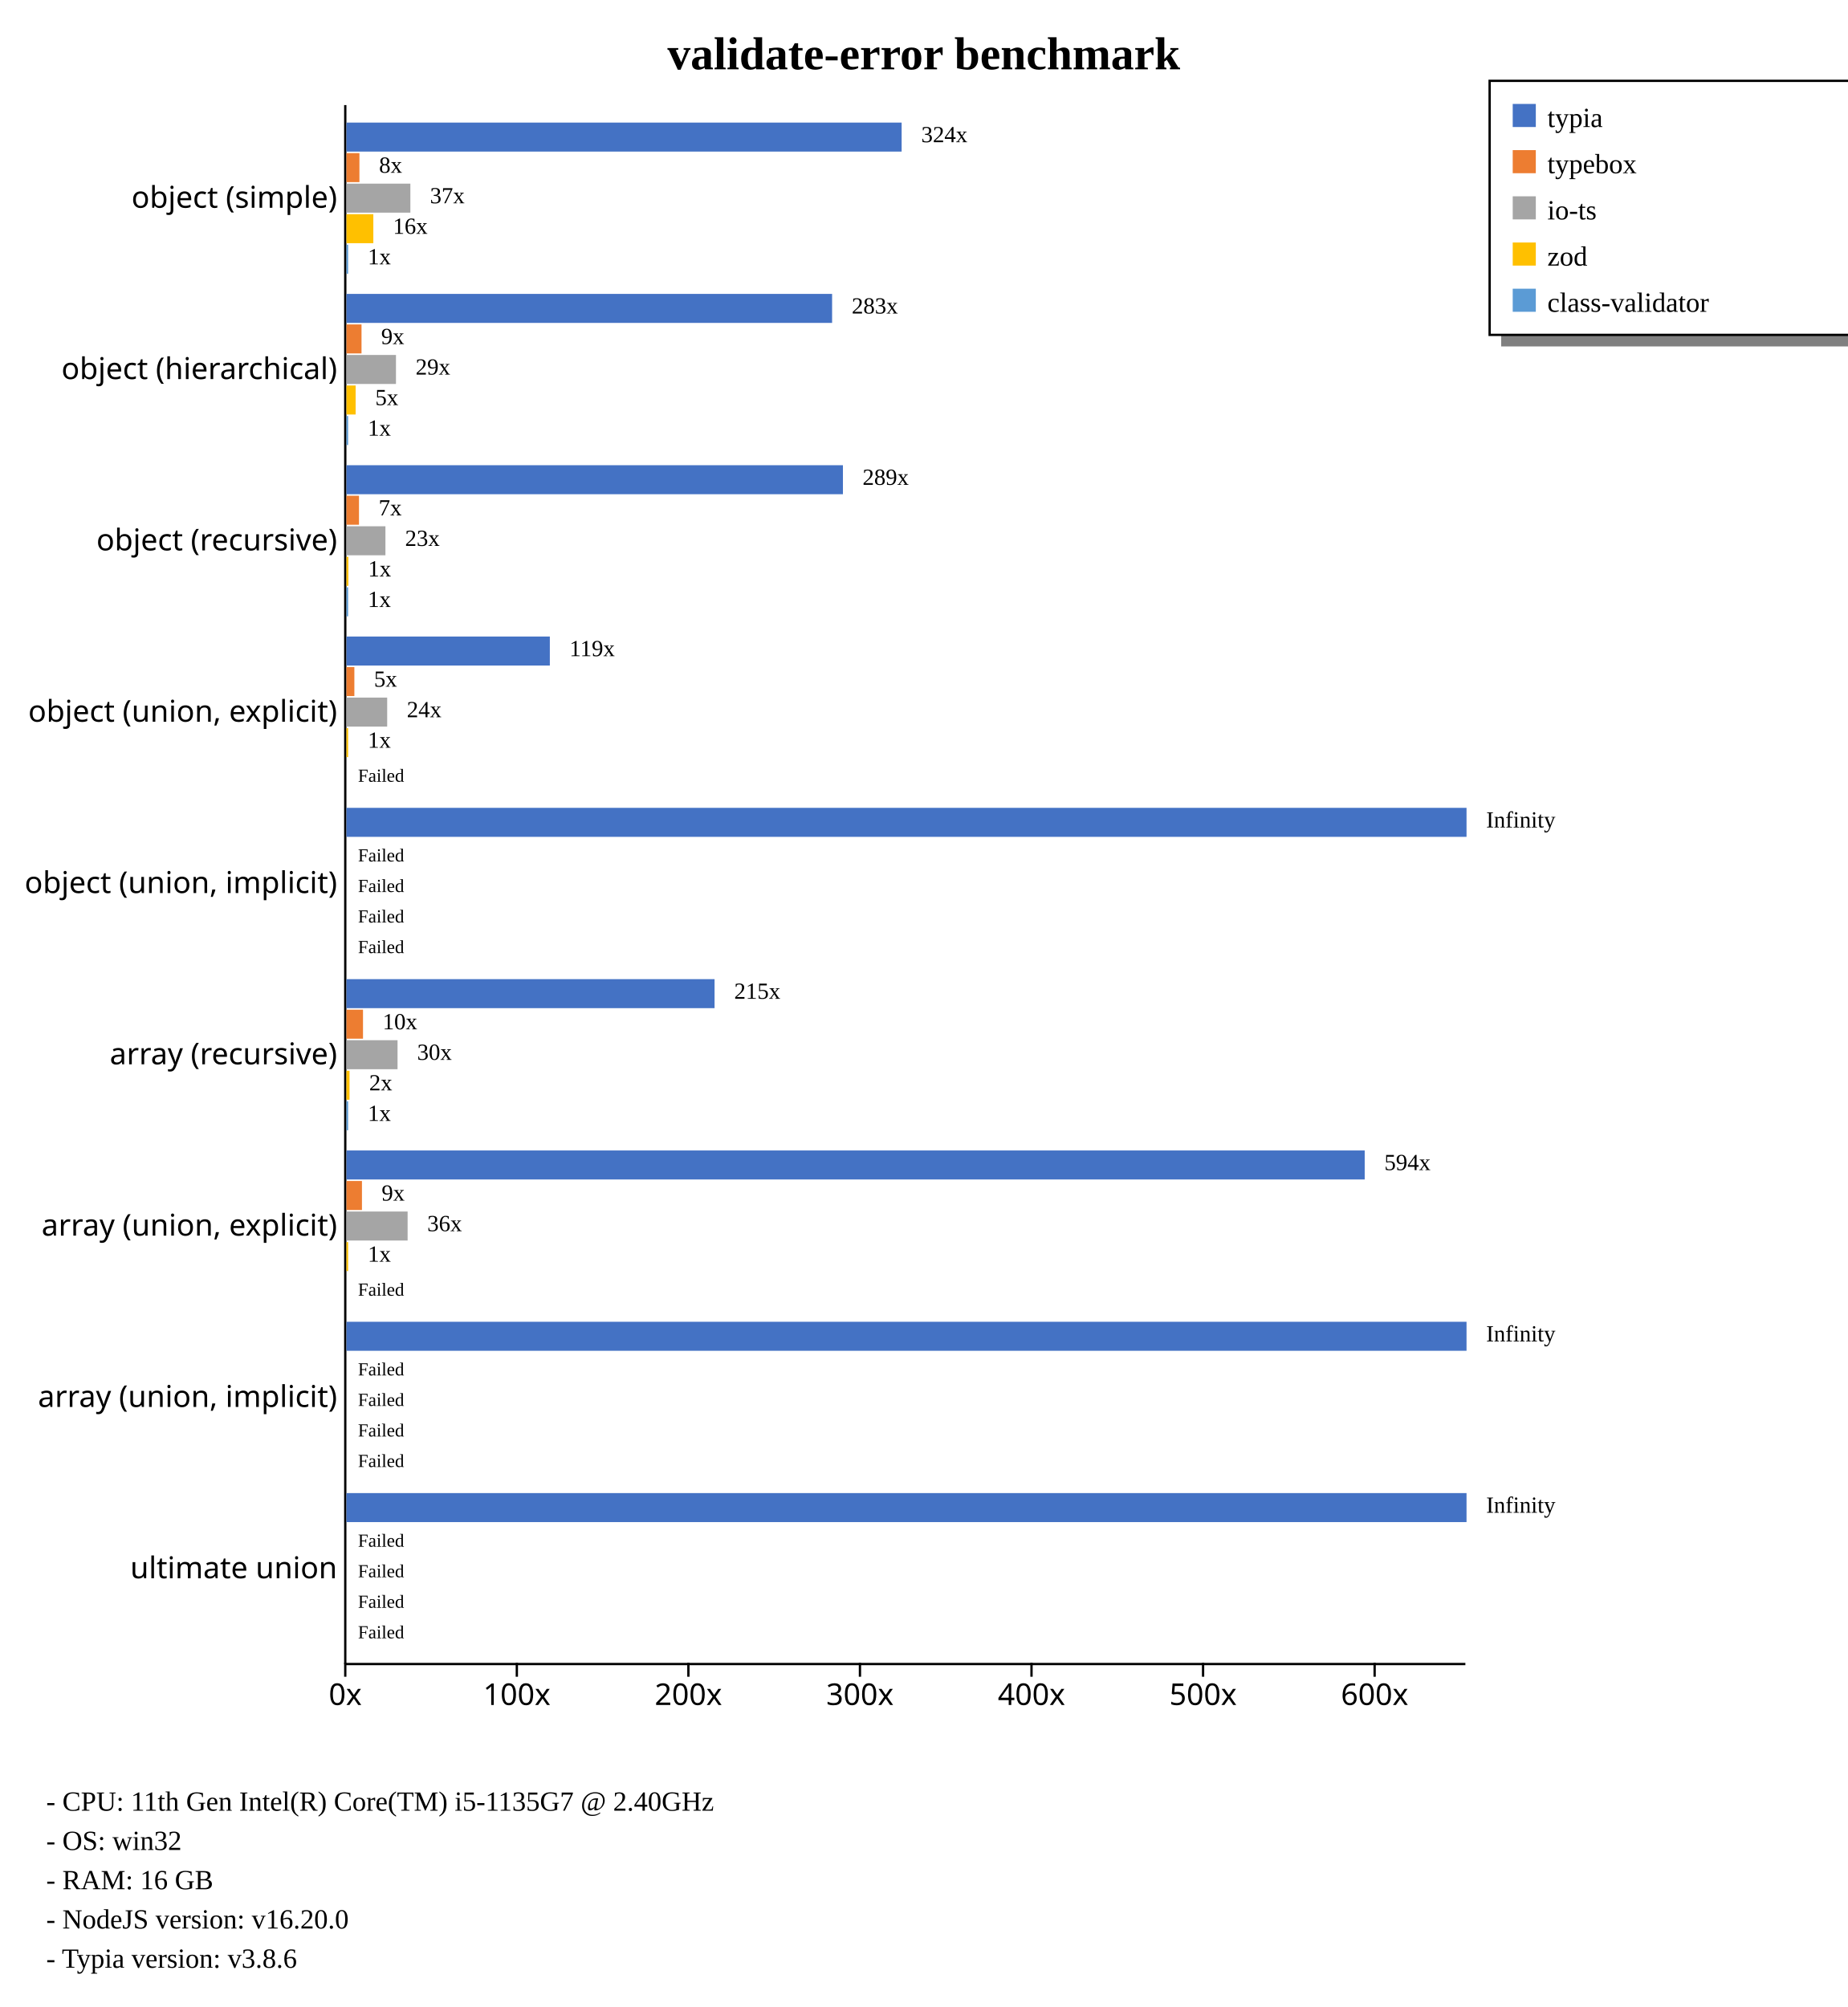
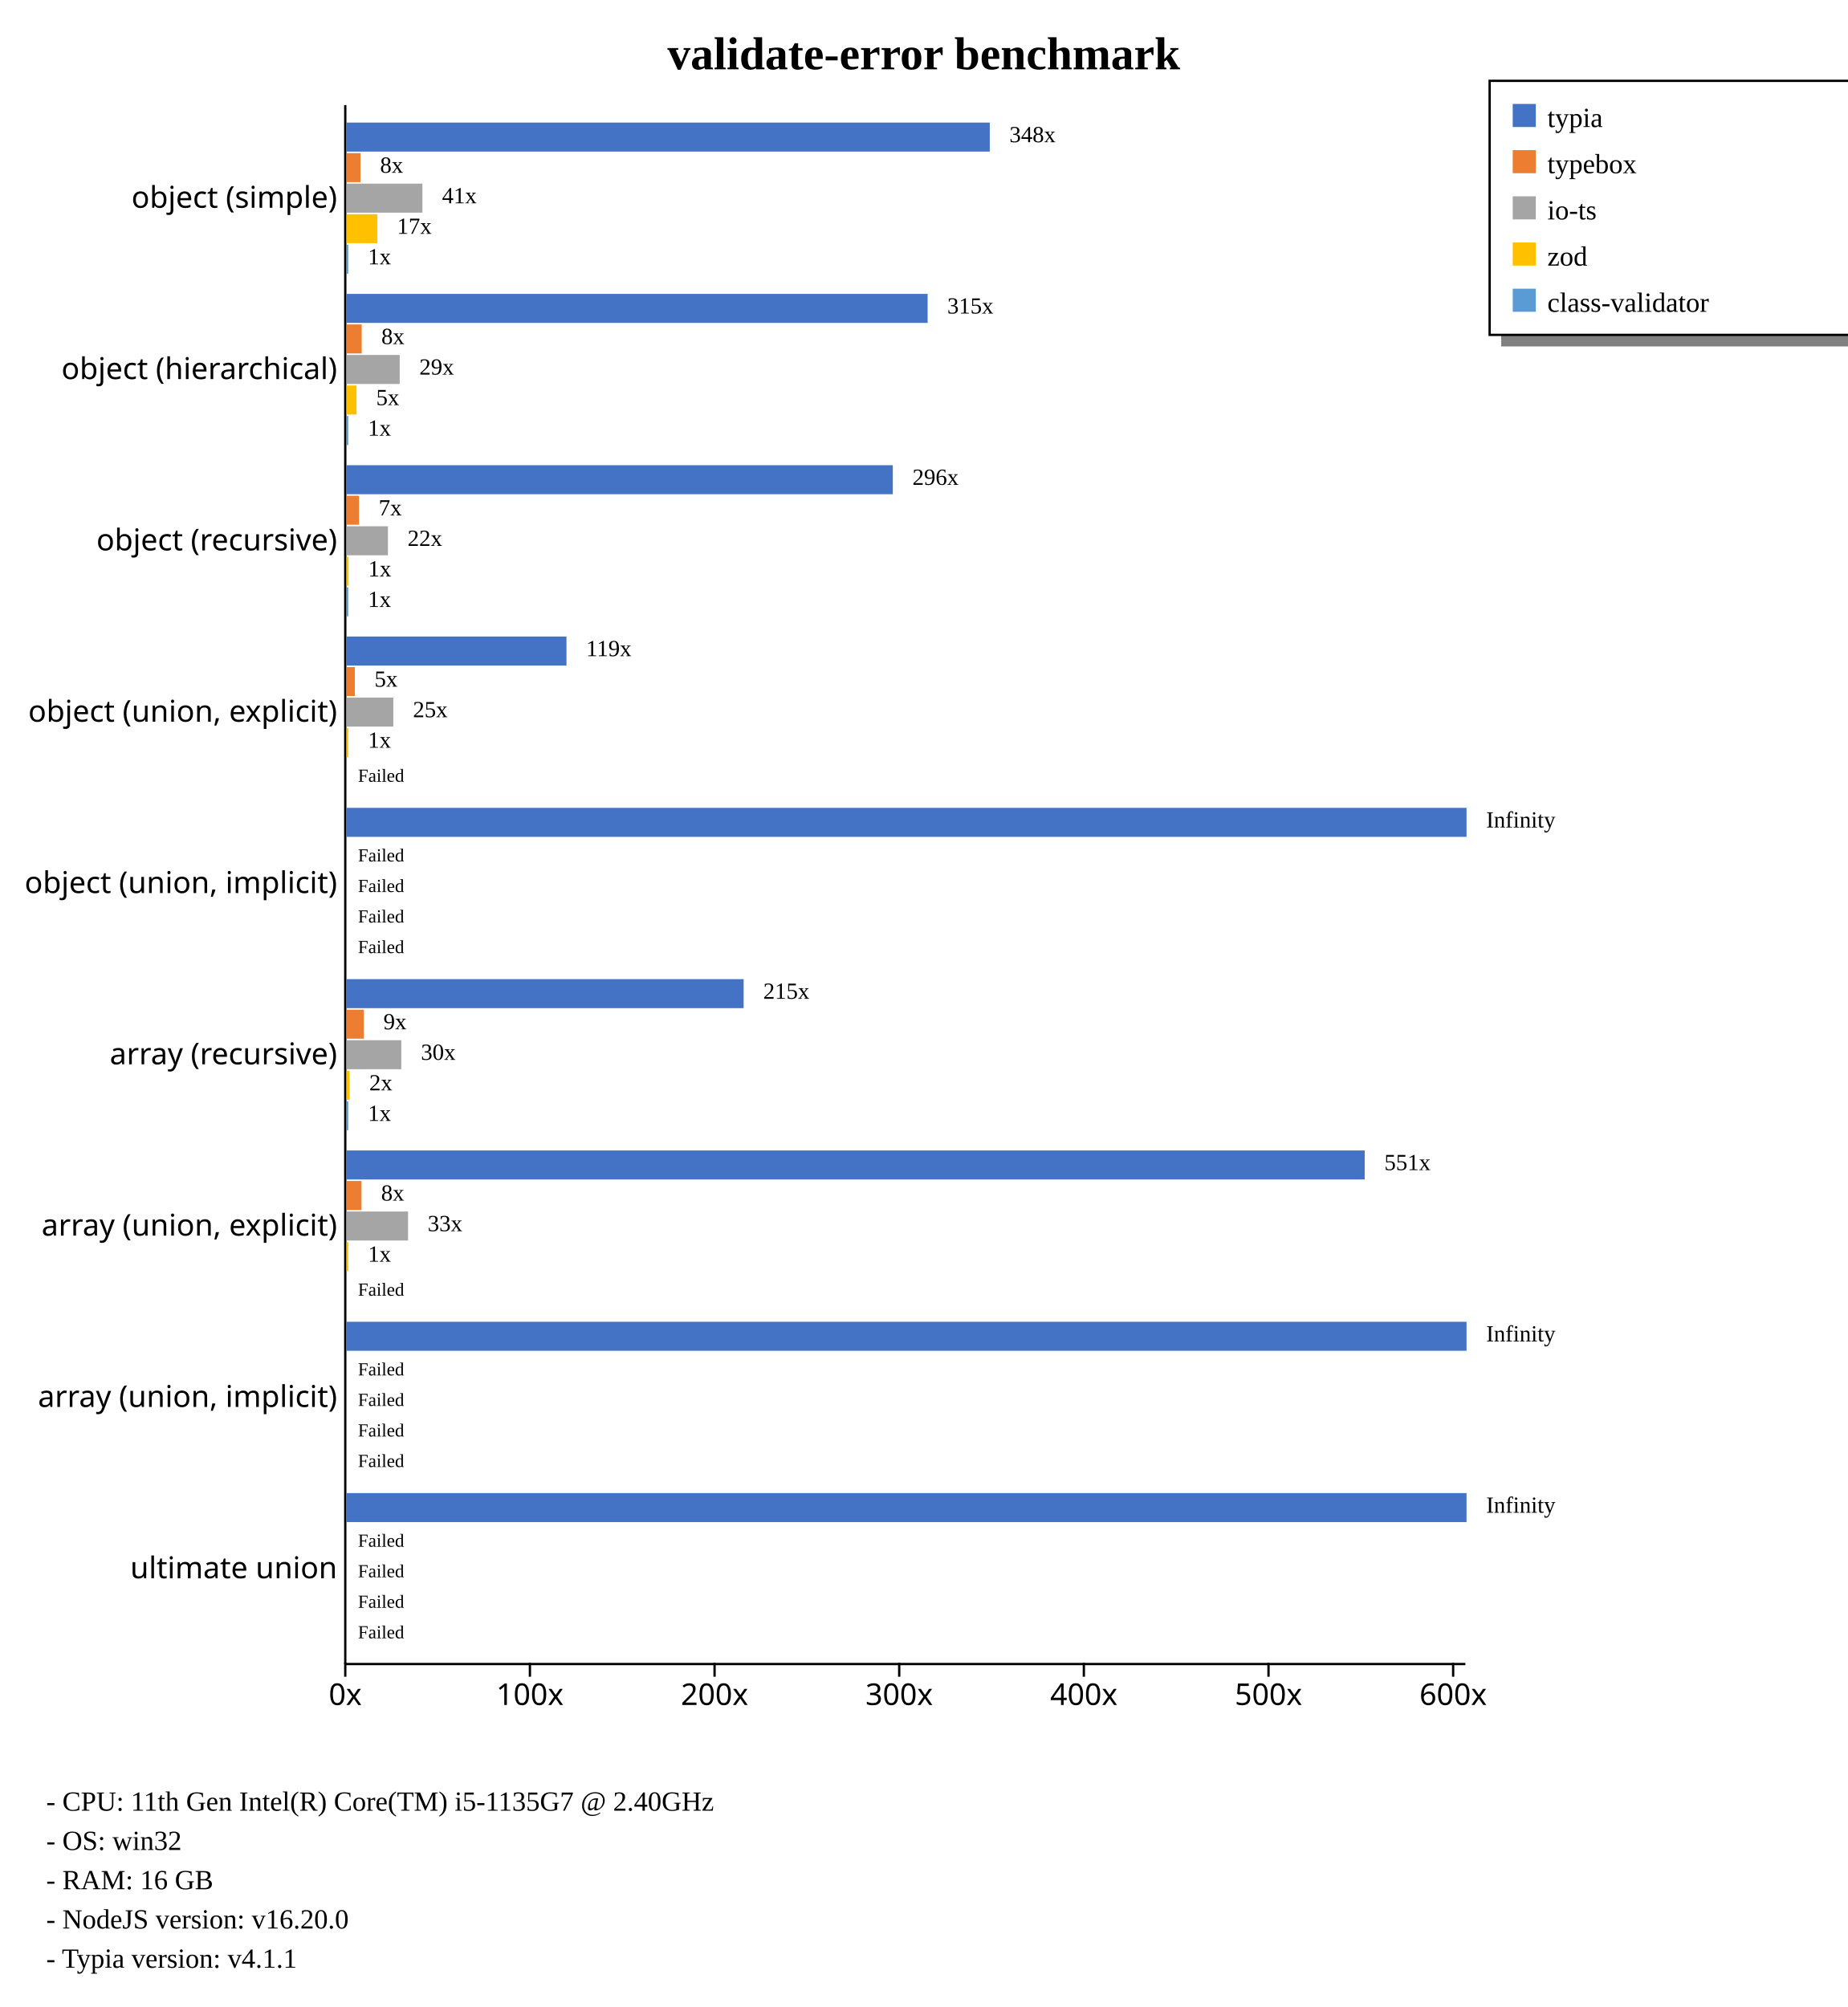
<svg xmlns="http://www.w3.org/2000/svg" width="800" height="869" style="background-color: white;">
  <g class="y axis" transform="translate(149,45)" fill="none" font-size="10" font-family="sans-serif" text-anchor="end" style="font-size: 13px;">
    <path class="domain" stroke="currentColor" d="M0.5,0.5V675.5" />
    <g class="tick" opacity="1" transform="translate(0,40.7967)" style="font-size: 13px;">
      <line stroke="currentColor" x2="0" />
      <text fill="currentColor" x="-3" dy="0.32em">object (simple)    </text>
    </g>
    <g class="tick" opacity="1" transform="translate(0,114.9725)" style="font-size: 13px;">
      <line stroke="currentColor" x2="0" />
      <text fill="currentColor" x="-3" dy="0.32em">object (hierarchical)    </text>
    </g>
    <g class="tick" opacity="1" transform="translate(0,189.1484)" style="font-size: 13px;">
      <line stroke="currentColor" x2="0" />
      <text fill="currentColor" x="-3" dy="0.32em">object (recursive)    </text>
    </g>
    <g class="tick" opacity="1" transform="translate(0,263.3242)" style="font-size: 13px;">
      <line stroke="currentColor" x2="0" />
      <text fill="currentColor" x="-3" dy="0.32em">object (union, explicit)    </text>
    </g>
    <g class="tick" opacity="1" transform="translate(0,337.5)" style="font-size: 13px;">
      <line stroke="currentColor" x2="0" />
      <text fill="currentColor" x="-3" dy="0.32em">object (union, implicit)    </text>
    </g>
    <g class="tick" opacity="1" transform="translate(0,411.6758)" style="font-size: 13px;">
      <line stroke="currentColor" x2="0" />
      <text fill="currentColor" x="-3" dy="0.32em">array (recursive)    </text>
    </g>
    <g class="tick" opacity="1" transform="translate(0,485.8516)" style="font-size: 13px;">
      <line stroke="currentColor" x2="0" />
      <text fill="currentColor" x="-3" dy="0.32em">array (union, explicit)    </text>
    </g>
    <g class="tick" opacity="1" transform="translate(0,560.0275)" style="font-size: 13px;">
      <line stroke="currentColor" x2="0" />
      <text fill="currentColor" x="-3" dy="0.32em">array (union, implicit)    </text>
    </g>
    <g class="tick" opacity="1" transform="translate(0,634.2033)" style="font-size: 13px;">
      <line stroke="currentColor" x2="0" />
      <text fill="currentColor" x="-3" dy="0.32em">ultimate union    </text>
    </g>
  </g>
  <g class="x axis" transform="translate(149,720)" fill="none" font-size="10" font-family="sans-serif" text-anchor="middle" style="font-size: 13px;">
    <path class="domain" stroke="currentColor" d="M0.5,0.5H485.5" />
    <g class="tick" opacity="1" transform="translate(0.5,0)" style="font-size: 13px;">
      <line stroke="currentColor" y2="6" />
      <text fill="currentColor" y="9" dy="0.71em">0x</text>
    </g>
-     <g class="tick" opacity="1" transform="translate(74.78498,0)" style="font-size: 13px;">
+     <g class="tick" opacity="1" transform="translate(80.45106,0)" style="font-size: 13px;">
      <line stroke="currentColor" y2="6" />
      <text fill="currentColor" y="9" dy="0.71em">100x</text>
    </g>
-     <g class="tick" opacity="1" transform="translate(149.07,0)" style="font-size: 13px;">
+     <g class="tick" opacity="1" transform="translate(160.4021,0)" style="font-size: 13px;">
      <line stroke="currentColor" y2="6" />
      <text fill="currentColor" y="9" dy="0.71em">200x</text>
    </g>
-     <g class="tick" opacity="1" transform="translate(223.3549,0)" style="font-size: 13px;">
+     <g class="tick" opacity="1" transform="translate(240.3532,0)" style="font-size: 13px;">
      <line stroke="currentColor" y2="6" />
      <text fill="currentColor" y="9" dy="0.71em">300x</text>
    </g>
-     <g class="tick" opacity="1" transform="translate(297.6399,0)" style="font-size: 13px;">
+     <g class="tick" opacity="1" transform="translate(320.3042,0)" style="font-size: 13px;">
      <line stroke="currentColor" y2="6" />
      <text fill="currentColor" y="9" dy="0.71em">400x</text>
    </g>
-     <g class="tick" opacity="1" transform="translate(371.9249,0)" style="font-size: 13px;">
+     <g class="tick" opacity="1" transform="translate(400.2553,0)" style="font-size: 13px;">
      <line stroke="currentColor" y2="6" />
      <text fill="currentColor" y="9" dy="0.71em">500x</text>
    </g>
-     <g class="tick" opacity="1" transform="translate(446.2099,0)" style="font-size: 13px;">
+     <g class="tick" opacity="1" transform="translate(480.2064,0)" style="font-size: 13px;">
      <line stroke="currentColor" y2="6" />
      <text fill="currentColor" y="9" dy="0.71em">600x</text>
    </g>
  </g>
  <text transform="translate(400, 30)" style="text-anchor: middle; font-size: 20px; font-weight: bold;">validate-error benchmark</text>
  <rect x="650" y="145" width="230" height="5" fill="gray" />
  <rect x="645" y="35" width="230" height="110" fill="none" stroke="black" />
  <rect x="655" y="45" width="10" height="10" style="fill: #4472c4;" />
  <text x="670" y="55" style="font-size: 12px;">typia</text>
  <rect x="655" y="65" width="10" height="10" style="fill: #ed7d31;" />
  <text x="670" y="75" style="font-size: 12px;">typebox</text>
  <rect x="655" y="85" width="10" height="10" style="fill: #a5a5a5;" />
  <text x="670" y="95" style="font-size: 12px;">io-ts</text>
  <rect x="655" y="105" width="10" height="10" style="fill: #ffc000;" />
  <text x="670" y="115" style="font-size: 12px;">zod</text>
  <rect x="655" y="125" width="10" height="10" style="fill: #5b9bd5;" />
  <text x="670" y="135" style="font-size: 12px;">class-validator</text>
  <text x="20" y="784" style="font-size: 12px;">  - CPU: 11th Gen Intel(R) Core(TM) i5-1135G7 @ 2.40GHz</text>
  <text x="20" y="801" style="font-size: 12px;">  - OS: win32</text>
  <text x="20" y="818" style="font-size: 12px;">  - RAM: 16 GB</text>
  <text x="20" y="835" style="font-size: 12px;">  - NodeJS version: v16.20.0</text>
-   <text x="20" y="852" style="font-size: 12px;">  - Typia version: v3.8.6</text>
+   <text x="20" y="852" style="font-size: 12px;">  - Typia version: v4.1.1</text>
  <g style="font-size: 13px;">
    <g style="font-size: 13px;">
-       <rect x="150" y="53.079" width="240.404" height="12.558" fill="#4472c4" />
-       <rect x="150" y="66.298" width="5.63" height="12.558" fill="#ed7d31" />
-       <rect x="150" y="79.517" width="27.688" height="12.558" fill="#a5a5a5" />
-       <rect x="150" y="92.737" width="11.651" height="12.558" fill="#ffc000" />
-       <rect x="150" y="105.956" width="0.743" height="12.558" fill="#5b9bd5" />
-       <text class="label" x="398.904" y="61.579" font-size="10px">324x</text>
-       <text class="label" x="164.13" y="74.798" font-size="10px">8x</text>
-       <text class="label" x="186.188" y="88.017" font-size="10px">37x</text>
-       <text class="label" x="170.151" y="101.237" font-size="10px">16x</text>
-       <text class="label" x="159.243" y="114.456" font-size="10px">1x</text>
-       <text class="label" x="395.404" y="63.079" font-size="8px" />
-       <text class="label" x="160.63" y="76.298" font-size="8px" />
-       <text class="label" x="182.688" y="89.517" font-size="8px" />
-       <text class="label" x="166.651" y="102.737" font-size="8px" />
-       <text class="label" x="155.743" y="115.956" font-size="8px" />
-     </g>
-     <g style="font-size: 13px;">
-       <rect x="150" y="127.254" width="210.296" height="12.558" fill="#4472c4" />
-       <rect x="150" y="140.474" width="6.538" height="12.558" fill="#ed7d31" />
-       <rect x="150" y="153.693" width="21.452" height="12.558" fill="#a5a5a5" />
-       <rect x="150" y="166.913" width="3.985" height="12.558" fill="#ffc000" />
-       <rect x="150" y="180.132" width="0.743" height="12.558" fill="#5b9bd5" />
-       <text class="label" x="368.796" y="135.754" font-size="10px">283x</text>
-       <text class="label" x="165.038" y="148.974" font-size="10px">9x</text>
-       <text class="label" x="179.952" y="162.193" font-size="10px">29x</text>
-       <text class="label" x="162.485" y="175.413" font-size="10px">5x</text>
-       <text class="label" x="159.243" y="188.632" font-size="10px">1x</text>
-       <text class="label" x="365.296" y="137.254" font-size="8px" />
-       <text class="label" x="161.538" y="150.474" font-size="8px" />
-       <text class="label" x="176.452" y="163.693" font-size="8px" />
-       <text class="label" x="158.985" y="176.913" font-size="8px" />
-       <text class="label" x="155.743" y="190.132" font-size="8px" />
-     </g>
-     <g style="font-size: 13px;">
-       <rect x="150" y="201.43" width="214.986" height="12.558" fill="#4472c4" />
-       <rect x="150" y="214.65" width="5.442" height="12.558" fill="#ed7d31" />
-       <rect x="150" y="227.869" width="16.891" height="12.558" fill="#a5a5a5" />
-       <rect x="150" y="241.089" width="0.849" height="12.558" fill="#ffc000" />
-       <rect x="150" y="254.308" width="0.743" height="12.558" fill="#5b9bd5" />
-       <text class="label" x="373.486" y="209.93" font-size="10px">289x</text>
-       <text class="label" x="163.942" y="223.15" font-size="10px">7x</text>
-       <text class="label" x="175.391" y="236.369" font-size="10px">23x</text>
-       <text class="label" x="159.349" y="249.589" font-size="10px">1x</text>
-       <text class="label" x="159.243" y="262.808" font-size="10px">1x</text>
-       <text class="label" x="369.986" y="211.43" font-size="8px" />
-       <text class="label" x="160.442" y="224.65" font-size="8px" />
-       <text class="label" x="171.891" y="237.869" font-size="8px" />
-       <text class="label" x="155.849" y="251.089" font-size="8px" />
-       <text class="label" x="155.743" y="264.308" font-size="8px" />
-     </g>
-     <g style="font-size: 13px;">
-       <rect x="150" y="275.606" width="88.078" height="12.558" fill="#4472c4" />
-       <rect x="150" y="288.825" width="3.438" height="12.558" fill="#ed7d31" />
-       <rect x="150" y="302.045" width="17.648" height="12.558" fill="#a5a5a5" />
-       <rect x="150" y="315.264" width="0.743" height="12.558" fill="#ffc000" />
+       <rect x="150" y="53.079" width="278.571" height="12.558" fill="#4472c4" />
+       <rect x="150" y="66.298" width="6.071" height="12.558" fill="#ed7d31" />
+       <rect x="150" y="79.517" width="32.897" height="12.558" fill="#a5a5a5" />
+       <rect x="150" y="92.737" width="13.408" height="12.558" fill="#ffc000" />
+       <rect x="150" y="105.956" width="0.8" height="12.558" fill="#5b9bd5" />
+       <text class="label" x="437.071" y="61.579" font-size="10px">348x</text>
+       <text class="label" x="164.571" y="74.798" font-size="10px">8x</text>
+       <text class="label" x="191.397" y="88.017" font-size="10px">41x</text>
+       <text class="label" x="171.908" y="101.237" font-size="10px">17x</text>
+       <text class="label" x="159.3" y="114.456" font-size="10px">1x</text>
+       <text class="label" x="433.571" y="63.079" font-size="8px" />
+       <text class="label" x="161.071" y="76.298" font-size="8px" />
+       <text class="label" x="187.897" y="89.517" font-size="8px" />
+       <text class="label" x="168.408" y="102.737" font-size="8px" />
+       <text class="label" x="155.8" y="115.956" font-size="8px" />
+     </g>
+     <g style="font-size: 13px;">
+       <rect x="150" y="127.254" width="251.658" height="12.558" fill="#4472c4" />
+       <rect x="150" y="140.474" width="6.619" height="12.558" fill="#ed7d31" />
+       <rect x="150" y="153.693" width="23.071" height="12.558" fill="#a5a5a5" />
+       <rect x="150" y="166.913" width="4.382" height="12.558" fill="#ffc000" />
+       <rect x="150" y="180.132" width="0.8" height="12.558" fill="#5b9bd5" />
+       <text class="label" x="410.158" y="135.754" font-size="10px">315x</text>
+       <text class="label" x="165.119" y="148.974" font-size="10px">8x</text>
+       <text class="label" x="181.571" y="162.193" font-size="10px">29x</text>
+       <text class="label" x="162.882" y="175.413" font-size="10px">5x</text>
+       <text class="label" x="159.3" y="188.632" font-size="10px">1x</text>
+       <text class="label" x="406.658" y="137.254" font-size="8px" />
+       <text class="label" x="161.619" y="150.474" font-size="8px" />
+       <text class="label" x="178.071" y="163.693" font-size="8px" />
+       <text class="label" x="159.382" y="176.913" font-size="8px" />
+       <text class="label" x="155.8" y="190.132" font-size="8px" />
+     </g>
+     <g style="font-size: 13px;">
+       <rect x="150" y="201.43" width="236.579" height="12.558" fill="#4472c4" />
+       <rect x="150" y="214.65" width="5.456" height="12.558" fill="#ed7d31" />
+       <rect x="150" y="227.869" width="17.975" height="12.558" fill="#a5a5a5" />
+       <rect x="150" y="241.089" width="0.906" height="12.558" fill="#ffc000" />
+       <rect x="150" y="254.308" width="0.8" height="12.558" fill="#5b9bd5" />
+       <text class="label" x="395.079" y="209.93" font-size="10px">296x</text>
+       <text class="label" x="163.956" y="223.15" font-size="10px">7x</text>
+       <text class="label" x="176.475" y="236.369" font-size="10px">22x</text>
+       <text class="label" x="159.406" y="249.589" font-size="10px">1x</text>
+       <text class="label" x="159.3" y="262.808" font-size="10px">1x</text>
+       <text class="label" x="391.579" y="211.43" font-size="8px" />
+       <text class="label" x="160.456" y="224.65" font-size="8px" />
+       <text class="label" x="172.975" y="237.869" font-size="8px" />
+       <text class="label" x="155.906" y="251.089" font-size="8px" />
+       <text class="label" x="155.8" y="264.308" font-size="8px" />
+     </g>
+     <g style="font-size: 13px;">
+       <rect x="150" y="275.606" width="95.276" height="12.558" fill="#4472c4" />
+       <rect x="150" y="288.825" width="3.656" height="12.558" fill="#ed7d31" />
+       <rect x="150" y="302.045" width="20.302" height="12.558" fill="#a5a5a5" />
+       <rect x="150" y="315.264" width="0.8" height="12.558" fill="#ffc000" />
      <rect x="150" y="328.484" width="0" height="12.558" fill="#5b9bd5" />
-       <text class="label" x="246.578" y="284.106" font-size="10px">119x</text>
-       <text class="label" x="161.938" y="297.325" font-size="10px">5x</text>
-       <text class="label" x="176.148" y="310.545" font-size="10px">24x</text>
-       <text class="label" x="159.243" y="323.764" font-size="10px">1x</text>
+       <text class="label" x="253.776" y="284.106" font-size="10px">119x</text>
+       <text class="label" x="162.156" y="297.325" font-size="10px">5x</text>
+       <text class="label" x="178.802" y="310.545" font-size="10px">25x</text>
+       <text class="label" x="159.3" y="323.764" font-size="10px">1x</text>
      <text class="label" x="158.5" y="336.984" font-size="10px" />
-       <text class="label" x="243.078" y="285.606" font-size="8px" />
-       <text class="label" x="158.438" y="298.825" font-size="8px" />
-       <text class="label" x="172.648" y="312.045" font-size="8px" />
-       <text class="label" x="155.743" y="325.264" font-size="8px" />
+       <text class="label" x="250.276" y="285.606" font-size="8px" />
+       <text class="label" x="158.656" y="298.825" font-size="8px" />
+       <text class="label" x="175.302" y="312.045" font-size="8px" />
+       <text class="label" x="155.8" y="325.264" font-size="8px" />
      <text class="label" x="155" y="338.484" font-size="8px">Failed</text>
    </g>
    <g style="font-size: 13px;">
      <rect x="150" y="349.782" width="485" height="12.558" fill="#4472c4" />
      <rect x="150" y="363.001" width="0" height="12.558" fill="#ed7d31" />
      <rect x="150" y="376.221" width="0" height="12.558" fill="#a5a5a5" />
      <rect x="150" y="389.44" width="0" height="12.558" fill="#ffc000" />
      <rect x="150" y="402.66" width="0" height="12.558" fill="#5b9bd5" />
      <text class="label" x="643.5" y="358.282" font-size="10px">Infinity</text>
      <text class="label" x="158.5" y="371.501" font-size="10px" />
      <text class="label" x="158.5" y="384.721" font-size="10px" />
      <text class="label" x="158.5" y="397.94" font-size="10px" />
      <text class="label" x="158.5" y="411.16" font-size="10px" />
      <text class="label" x="640" y="359.782" font-size="8px" />
      <text class="label" x="155" y="373.001" font-size="8px">Failed</text>
      <text class="label" x="155" y="386.221" font-size="8px">Failed</text>
      <text class="label" x="155" y="399.44" font-size="8px">Failed</text>
      <text class="label" x="155" y="412.66" font-size="8px">Failed</text>
    </g>
    <g style="font-size: 13px;">
-       <rect x="150" y="423.958" width="159.4" height="12.558" fill="#4472c4" />
-       <rect x="150" y="437.177" width="7.181" height="12.558" fill="#ed7d31" />
-       <rect x="150" y="450.397" width="22.13" height="12.558" fill="#a5a5a5" />
-       <rect x="150" y="463.616" width="1.342" height="12.558" fill="#ffc000" />
-       <rect x="150" y="476.835" width="0.743" height="12.558" fill="#5b9bd5" />
-       <text class="label" x="317.9" y="432.458" font-size="10px">215x</text>
-       <text class="label" x="165.681" y="445.677" font-size="10px">10x</text>
-       <text class="label" x="180.63" y="458.897" font-size="10px">30x</text>
-       <text class="label" x="159.842" y="472.116" font-size="10px">2x</text>
-       <text class="label" x="159.243" y="485.335" font-size="10px">1x</text>
-       <text class="label" x="314.4" y="433.958" font-size="8px" />
-       <text class="label" x="162.181" y="447.177" font-size="8px" />
-       <text class="label" x="177.13" y="460.397" font-size="8px" />
-       <text class="label" x="156.342" y="473.616" font-size="8px" />
-       <text class="label" x="155.743" y="486.835" font-size="8px" />
+       <rect x="150" y="423.958" width="171.987" height="12.558" fill="#4472c4" />
+       <rect x="150" y="437.177" width="7.535" height="12.558" fill="#ed7d31" />
+       <rect x="150" y="450.397" width="23.759" height="12.558" fill="#a5a5a5" />
+       <rect x="150" y="463.616" width="1.386" height="12.558" fill="#ffc000" />
+       <rect x="150" y="476.835" width="0.8" height="12.558" fill="#5b9bd5" />
+       <text class="label" x="330.487" y="432.458" font-size="10px">215x</text>
+       <text class="label" x="166.035" y="445.677" font-size="10px">9x</text>
+       <text class="label" x="182.259" y="458.897" font-size="10px">30x</text>
+       <text class="label" x="159.886" y="472.116" font-size="10px">2x</text>
+       <text class="label" x="159.3" y="485.335" font-size="10px">1x</text>
+       <text class="label" x="326.987" y="433.958" font-size="8px" />
+       <text class="label" x="162.535" y="447.177" font-size="8px" />
+       <text class="label" x="178.759" y="460.397" font-size="8px" />
+       <text class="label" x="156.386" y="473.616" font-size="8px" />
+       <text class="label" x="155.8" y="486.835" font-size="8px" />
    </g>
    <g style="font-size: 13px;">
      <rect x="150" y="498.134" width="440.909" height="12.558" fill="#4472c4" />
-       <rect x="150" y="511.353" width="6.726" height="12.558" fill="#ed7d31" />
-       <rect x="150" y="524.572" width="26.495" height="12.558" fill="#a5a5a5" />
-       <rect x="150" y="537.792" width="0.743" height="12.558" fill="#ffc000" />
+       <rect x="150" y="511.353" width="6.532" height="12.558" fill="#ed7d31" />
+       <rect x="150" y="524.572" width="26.685" height="12.558" fill="#a5a5a5" />
+       <rect x="150" y="537.792" width="0.8" height="12.558" fill="#ffc000" />
      <rect x="150" y="551.011" width="0" height="12.558" fill="#5b9bd5" />
-       <text class="label" x="599.409" y="506.634" font-size="10px">594x</text>
-       <text class="label" x="165.226" y="519.853" font-size="10px">9x</text>
-       <text class="label" x="184.995" y="533.072" font-size="10px">36x</text>
-       <text class="label" x="159.243" y="546.292" font-size="10px">1x</text>
+       <text class="label" x="599.409" y="506.634" font-size="10px">551x</text>
+       <text class="label" x="165.032" y="519.853" font-size="10px">8x</text>
+       <text class="label" x="185.185" y="533.072" font-size="10px">33x</text>
+       <text class="label" x="159.3" y="546.292" font-size="10px">1x</text>
      <text class="label" x="158.5" y="559.511" font-size="10px" />
      <text class="label" x="595.909" y="508.134" font-size="8px" />
-       <text class="label" x="161.726" y="521.353" font-size="8px" />
-       <text class="label" x="181.495" y="534.572" font-size="8px" />
-       <text class="label" x="155.743" y="547.792" font-size="8px" />
+       <text class="label" x="161.532" y="521.353" font-size="8px" />
+       <text class="label" x="181.685" y="534.572" font-size="8px" />
+       <text class="label" x="155.8" y="547.792" font-size="8px" />
      <text class="label" x="155" y="561.011" font-size="8px">Failed</text>
    </g>
    <g style="font-size: 13px;">
      <rect x="150" y="572.309" width="485" height="12.558" fill="#4472c4" />
      <rect x="150" y="585.529" width="0" height="12.558" fill="#ed7d31" />
      <rect x="150" y="598.748" width="0" height="12.558" fill="#a5a5a5" />
      <rect x="150" y="611.968" width="0" height="12.558" fill="#ffc000" />
      <rect x="150" y="625.187" width="0" height="12.558" fill="#5b9bd5" />
      <text class="label" x="643.5" y="580.809" font-size="10px">Infinity</text>
      <text class="label" x="158.5" y="594.029" font-size="10px" />
      <text class="label" x="158.5" y="607.248" font-size="10px" />
      <text class="label" x="158.5" y="620.468" font-size="10px" />
      <text class="label" x="158.5" y="633.687" font-size="10px" />
      <text class="label" x="640" y="582.309" font-size="8px" />
      <text class="label" x="155" y="595.529" font-size="8px">Failed</text>
      <text class="label" x="155" y="608.748" font-size="8px">Failed</text>
      <text class="label" x="155" y="621.968" font-size="8px">Failed</text>
      <text class="label" x="155" y="635.187" font-size="8px">Failed</text>
    </g>
    <g style="font-size: 13px;">
      <rect x="150" y="646.485" width="485" height="12.558" fill="#4472c4" />
      <rect x="150" y="659.705" width="0" height="12.558" fill="#ed7d31" />
      <rect x="150" y="672.924" width="0" height="12.558" fill="#a5a5a5" />
      <rect x="150" y="686.144" width="0" height="12.558" fill="#ffc000" />
      <rect x="150" y="699.363" width="0" height="12.558" fill="#5b9bd5" />
      <text class="label" x="643.5" y="654.985" font-size="10px">Infinity</text>
      <text class="label" x="158.5" y="668.205" font-size="10px" />
      <text class="label" x="158.5" y="681.424" font-size="10px" />
      <text class="label" x="158.5" y="694.644" font-size="10px" />
      <text class="label" x="158.5" y="707.863" font-size="10px" />
      <text class="label" x="640" y="656.485" font-size="8px" />
      <text class="label" x="155" y="669.705" font-size="8px">Failed</text>
      <text class="label" x="155" y="682.924" font-size="8px">Failed</text>
      <text class="label" x="155" y="696.144" font-size="8px">Failed</text>
      <text class="label" x="155" y="709.363" font-size="8px">Failed</text>
    </g>
  </g>
</svg>
